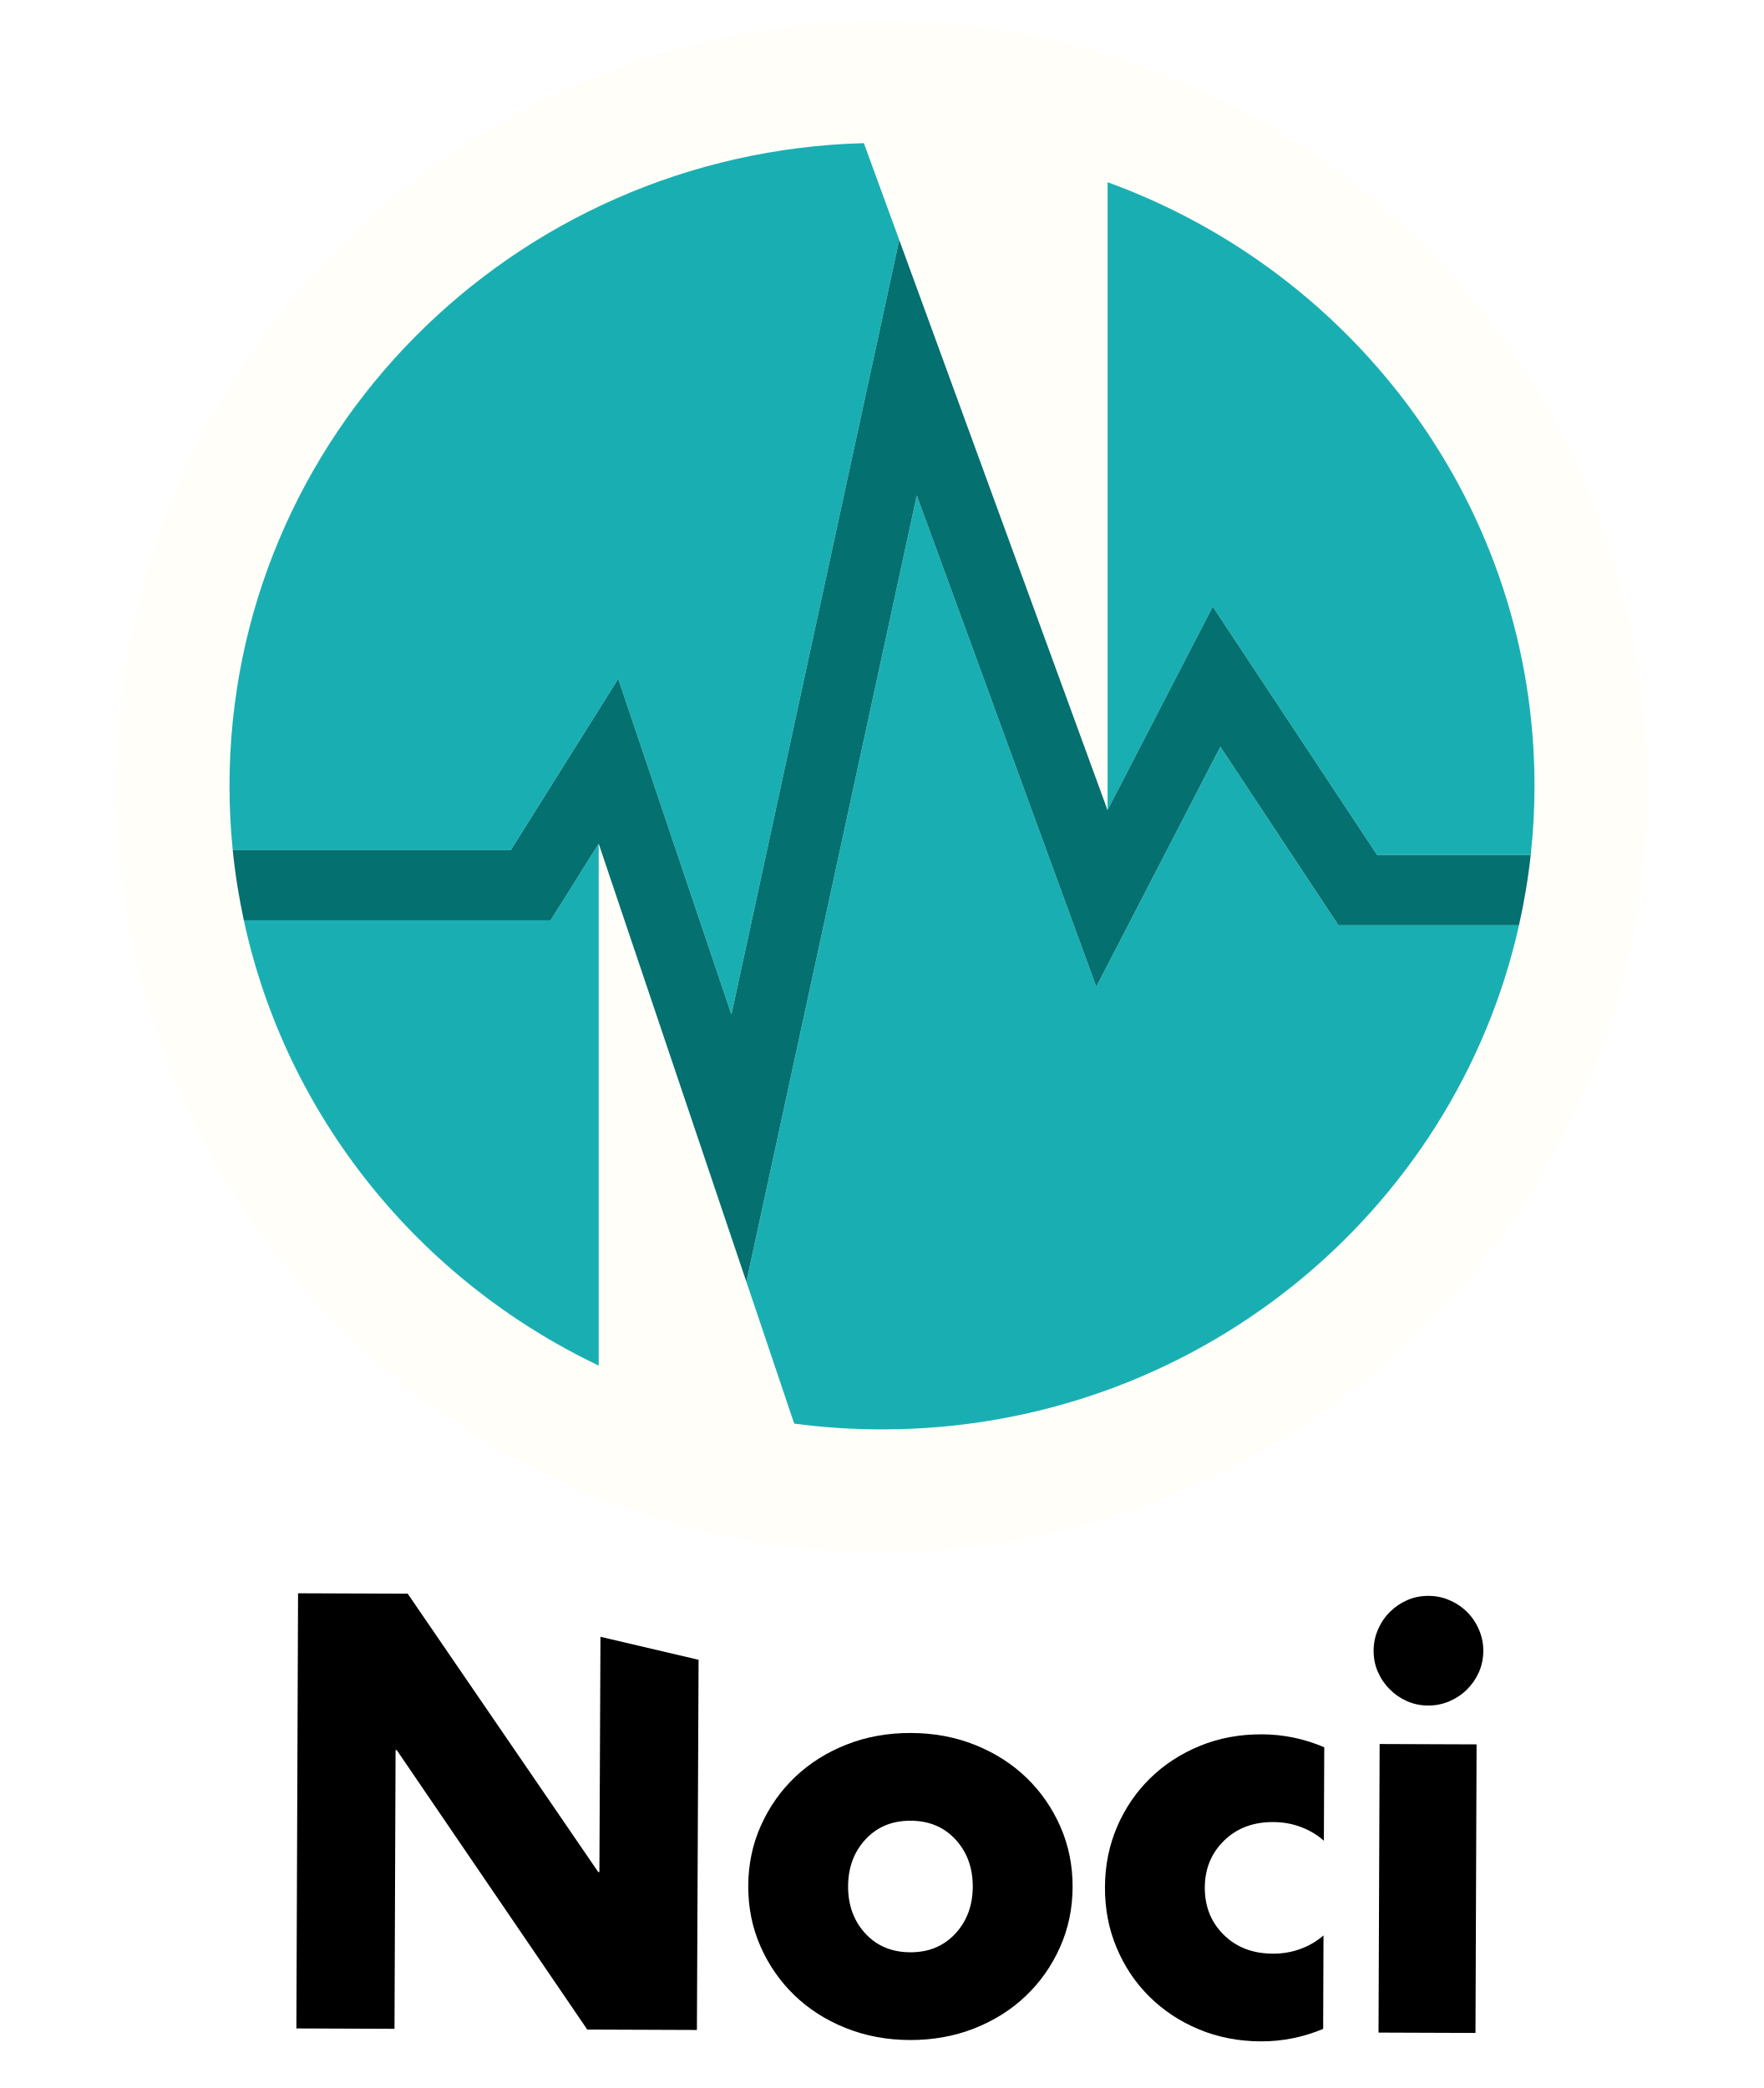
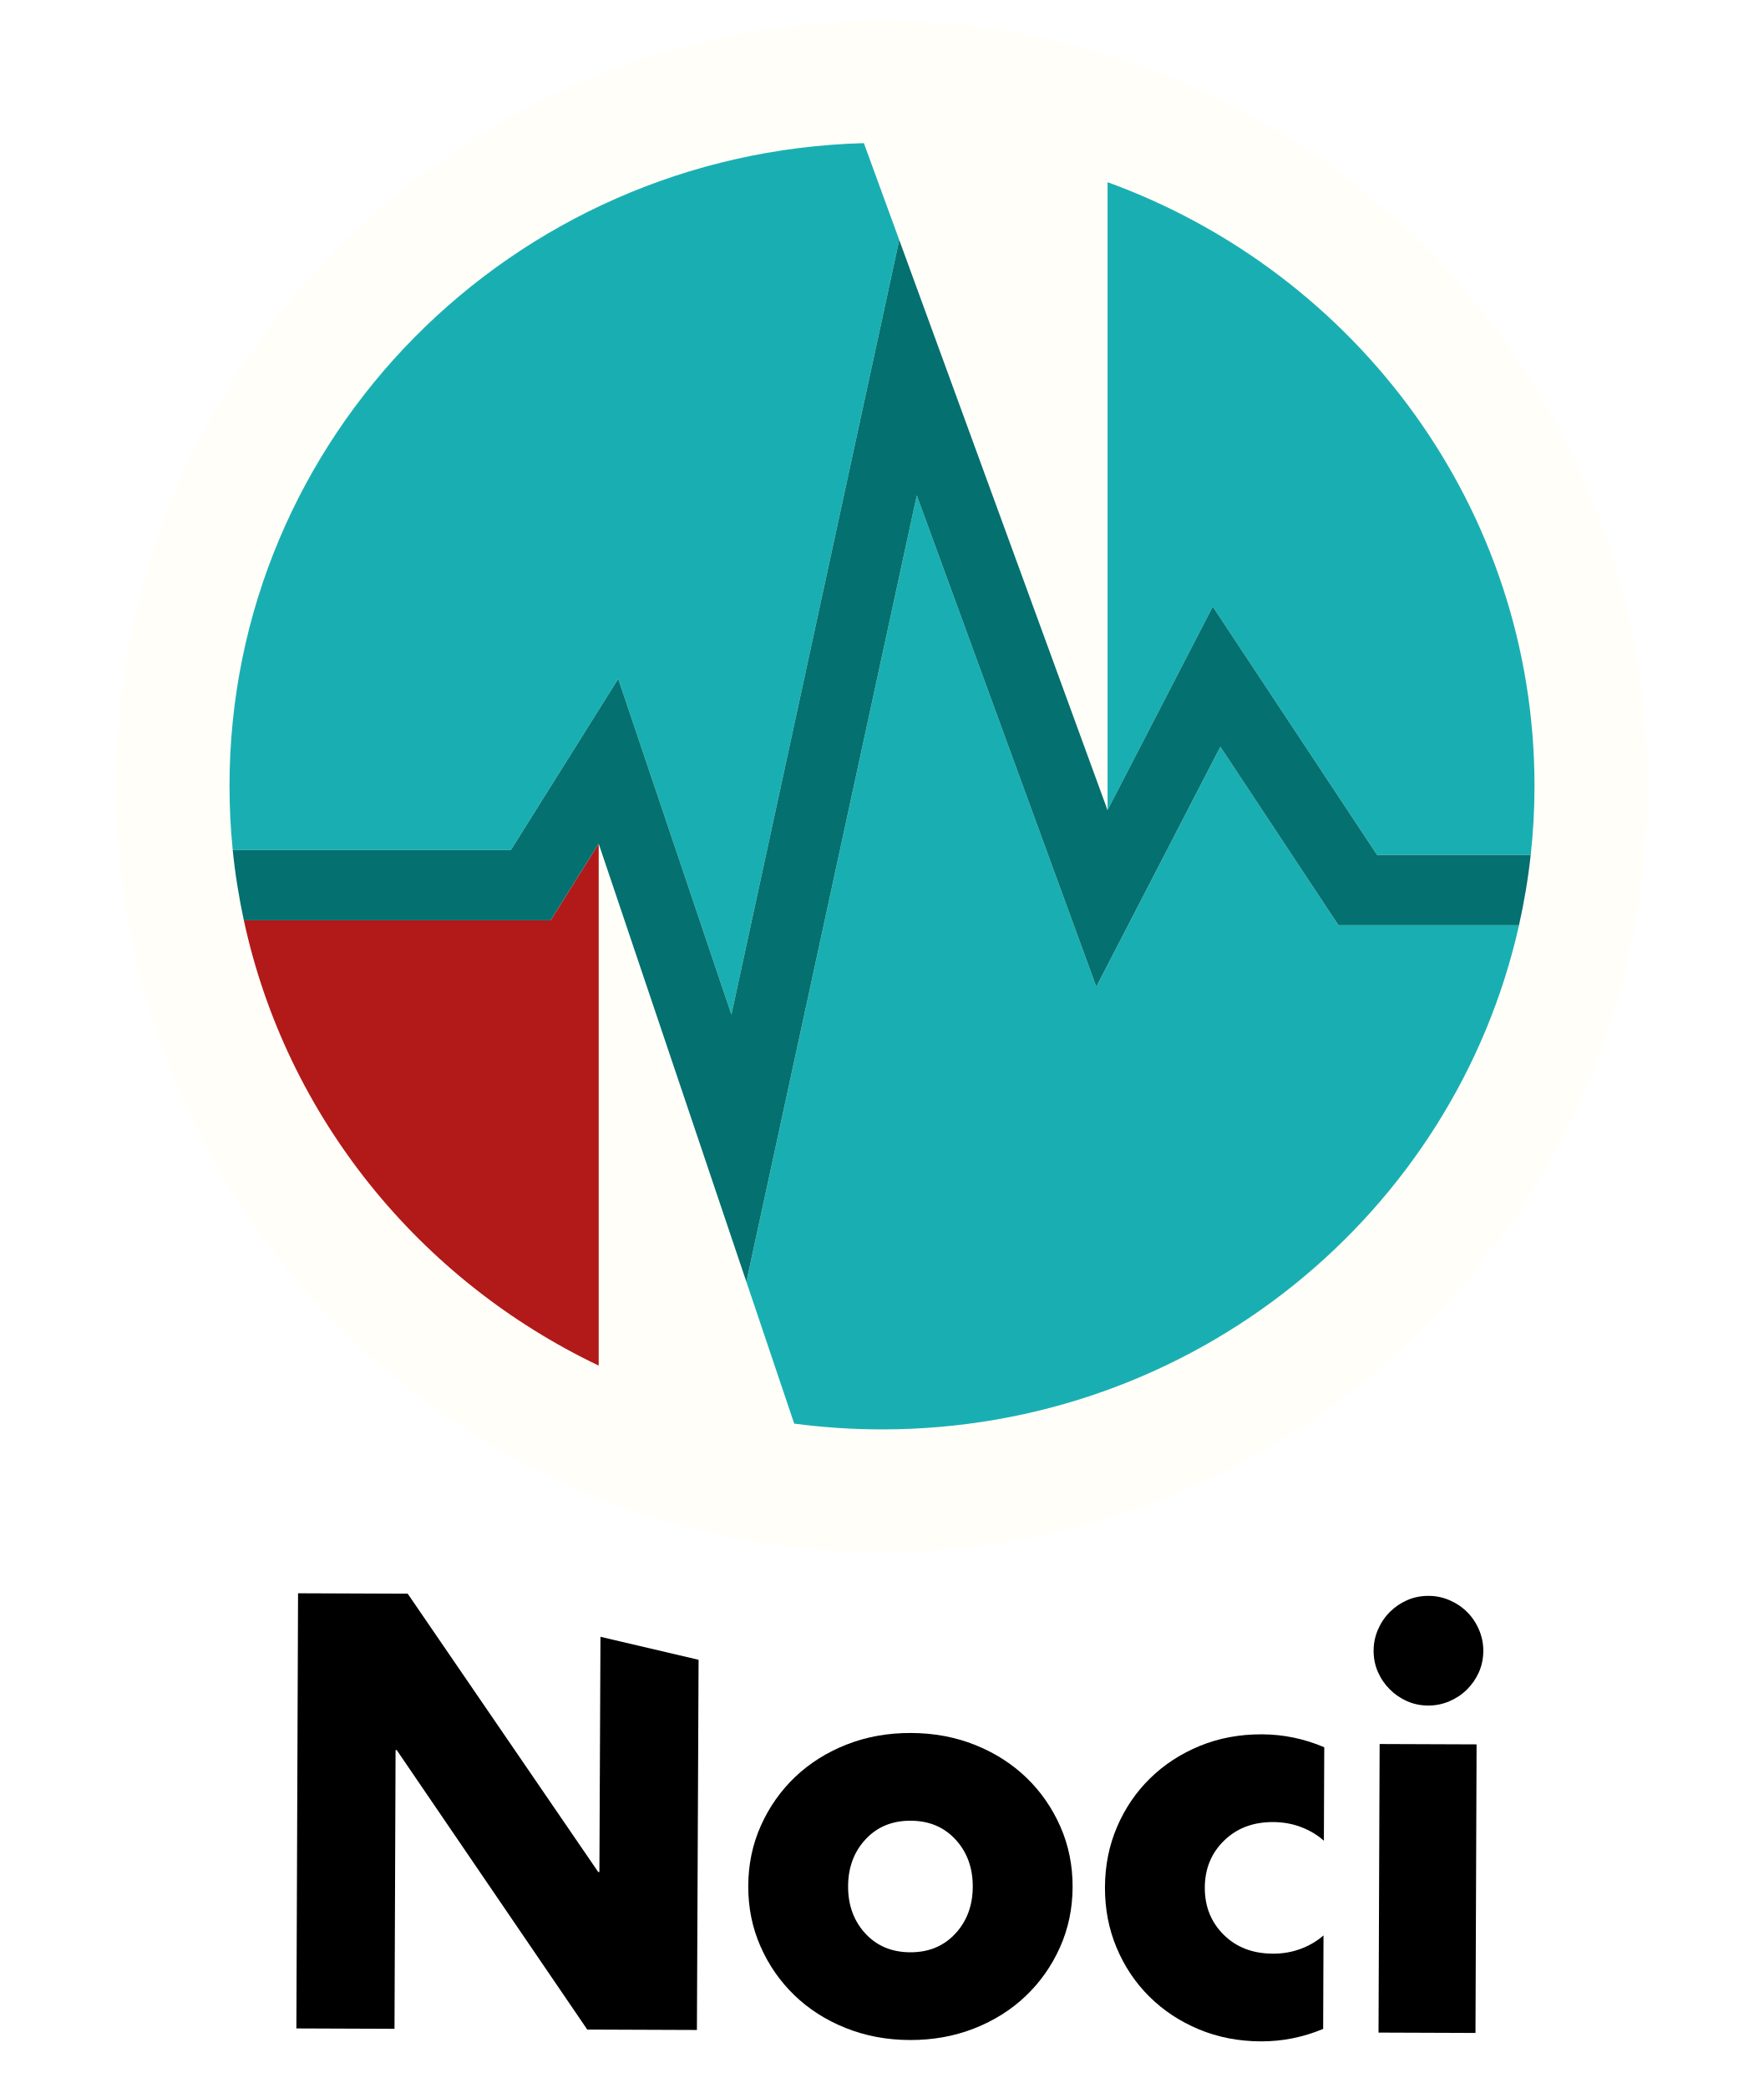
<svg xmlns="http://www.w3.org/2000/svg" id="Layer_1" version="1.1" viewBox="0 0 107.399 127.131">
  <g>
    <circle cx="53.699" cy="47.891" r="46.618" style="fill: #fffef8;" />
    <g>
-       <path d="M33.523,56.036H14.847c2.58,11.974,10.709,21.919,21.604,27.109v-31.779l-2.928,4.669Z" style="fill: #19afb2;" />
+       <path d="M33.523,56.036H14.847c2.58,11.974,10.709,21.919,21.604,27.109v-31.779l-2.928,4.669Z" style="fill: #b21919;" />
      <path d="M81.494,56.334l-7.192-10.869-7.553,14.613-10.93-29.917-10.376,47.882,2.911,8.635c1.749.232,3.533.353,5.346.353,18.988,0,34.855-13.139,38.784-30.697h-10.99Z" style="fill: #19afb2;" />
      <path d="M13.973,47.859c0,1.316.068,2.616.197,3.899h16.934l6.536-10.425,6.891,20.442,10.22-47.162-2.155-5.898c-21.429.578-38.623,17.875-38.623,39.144Z" style="fill: #19afb2;" />
      <path d="M67.434,11.094v38.237l6.406-12.393,10.004,15.118h9.354c.149-1.379.23-2.778.23-4.196,0-16.874-10.821-31.254-25.993-36.766Z" style="fill: #19afb2;" />
      <path d="M83.843,52.055l-10.004-15.118-6.406,12.393-12.682-34.717-10.22,47.162-6.891-20.442-6.536,10.425H14.17c.145,1.451.375,2.878.676,4.278h18.676l2.928-4.669,8.992,26.676,10.376-47.882,10.93,29.917,7.553-14.613,7.192,10.869h10.99c.313-1.4.556-2.826.713-4.278h-9.354Z" style="fill: #047070;" />
    </g>
  </g>
  <g>
    <path d="M24.084,106.554l-.065,16.973-5.974-.023.102-26.495,6.676.026,11.601,16.947h.07l.065-14.323,5.974,1.4-.102,22.539-6.676-.025-11.601-17.018h-.07Z" />
    <path d="M55.396,124.21c-1.406-.006-2.711-.252-3.916-.736s-2.245-1.15-3.12-1.997c-.875-.848-1.563-1.839-2.062-2.978-.5-1.138-.746-2.362-.741-3.675.005-1.312.261-2.534.77-3.669.508-1.134,1.203-2.122,2.084-2.962.882-.84,1.927-1.498,3.135-1.974,1.208-.475,2.516-.71,3.922-.704,1.405.005,2.71.25,3.915.734,1.204.485,2.244,1.151,3.119,1.997.876.848,1.562,1.84,2.062,2.978.499,1.139.746,2.363.741,3.675-.005,1.312-.262,2.535-.77,3.669-.509,1.135-1.203,2.122-2.085,2.962-.882.841-1.927,1.499-3.135,1.974-1.209.475-2.516.711-3.921.706ZM55.416,118.868c1.124.004,2.039-.372,2.745-1.132.705-.758,1.061-1.712,1.065-2.86.004-1.147-.344-2.104-1.043-2.867-.7-.764-1.612-1.148-2.736-1.152-1.125-.005-2.041.372-2.746,1.132-.706.758-1.061,1.712-1.065,2.859-.004,1.148.343,2.104,1.043,2.868s1.612,1.147,2.737,1.152Z" />
    <path d="M77.484,118.952c.608.003,1.177-.094,1.705-.292.528-.196.992-.47,1.392-.819l-.021,5.692c-1.221.51-2.487.764-3.799.759-1.358-.006-2.617-.252-3.774-.735-1.157-.484-2.163-1.15-3.015-1.997s-1.516-1.839-1.991-2.978c-.477-1.138-.711-2.362-.706-3.675.005-1.312.249-2.534.734-3.669.484-1.134,1.156-2.121,2.014-2.962.858-.84,1.869-1.498,3.03-1.974s2.422-.711,3.78-.705c1.312.005,2.576.268,3.793.787l-.022,5.693c-.396-.354-.858-.631-1.386-.832-.526-.201-1.094-.303-1.702-.306-1.219-.004-2.216.373-2.991,1.132-.776.758-1.167,1.711-1.171,2.858-.005,1.148.378,2.105,1.148,2.869.77.765,1.764,1.148,2.982,1.152Z" />
    <path d="M86.959,103.845c-.47-.002-.902-.092-1.3-.27-.398-.177-.749-.418-1.051-.725-.304-.305-.543-.657-.717-1.057-.175-.398-.261-.833-.259-1.302.002-.444.091-.871.269-1.281.178-.409.419-.766.725-1.069.305-.302.657-.541,1.057-.716.399-.174.832-.26,1.302-.258.444,0,.872.091,1.281.269.408.177.765.419,1.068.724.304.306.543.664.717,1.075.174.41.261.839.259,1.283-.002.469-.092.901-.269,1.3-.178.397-.419.748-.725,1.051-.307.304-.665.542-1.074.717-.411.174-.839.26-1.283.259ZM89.901,106.209l-.067,17.57-5.903-.022.067-17.57,5.903.022Z" />
  </g>
</svg>
